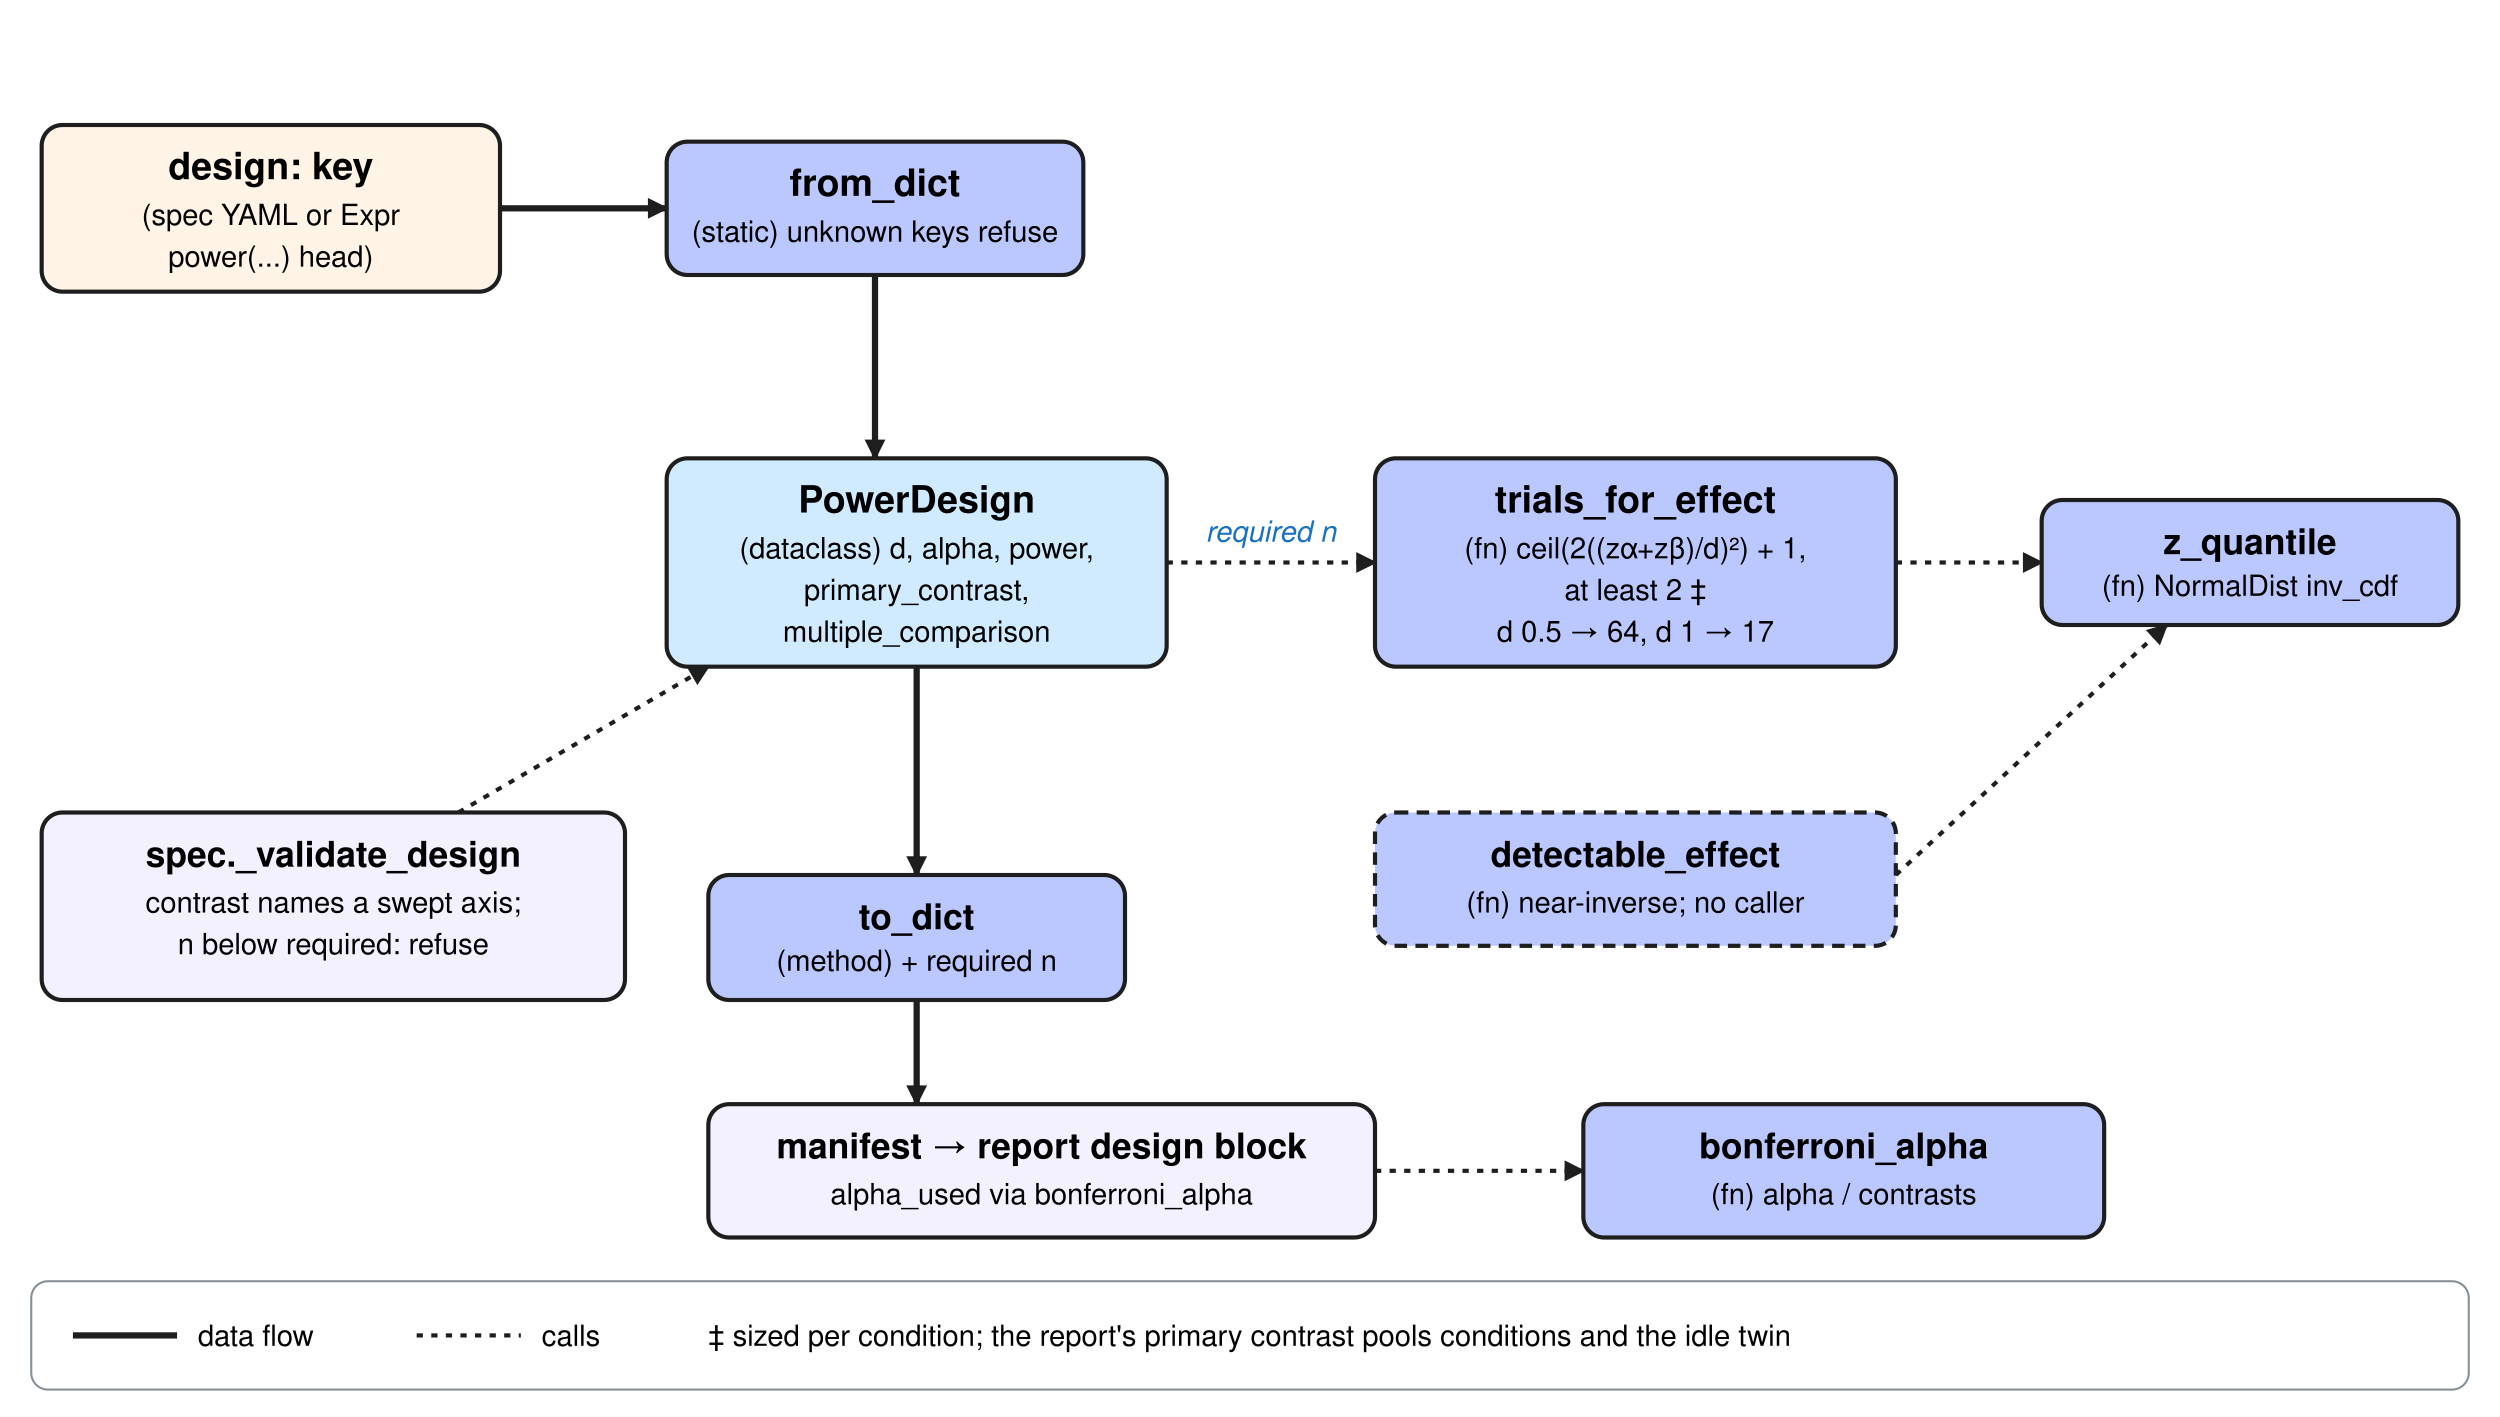
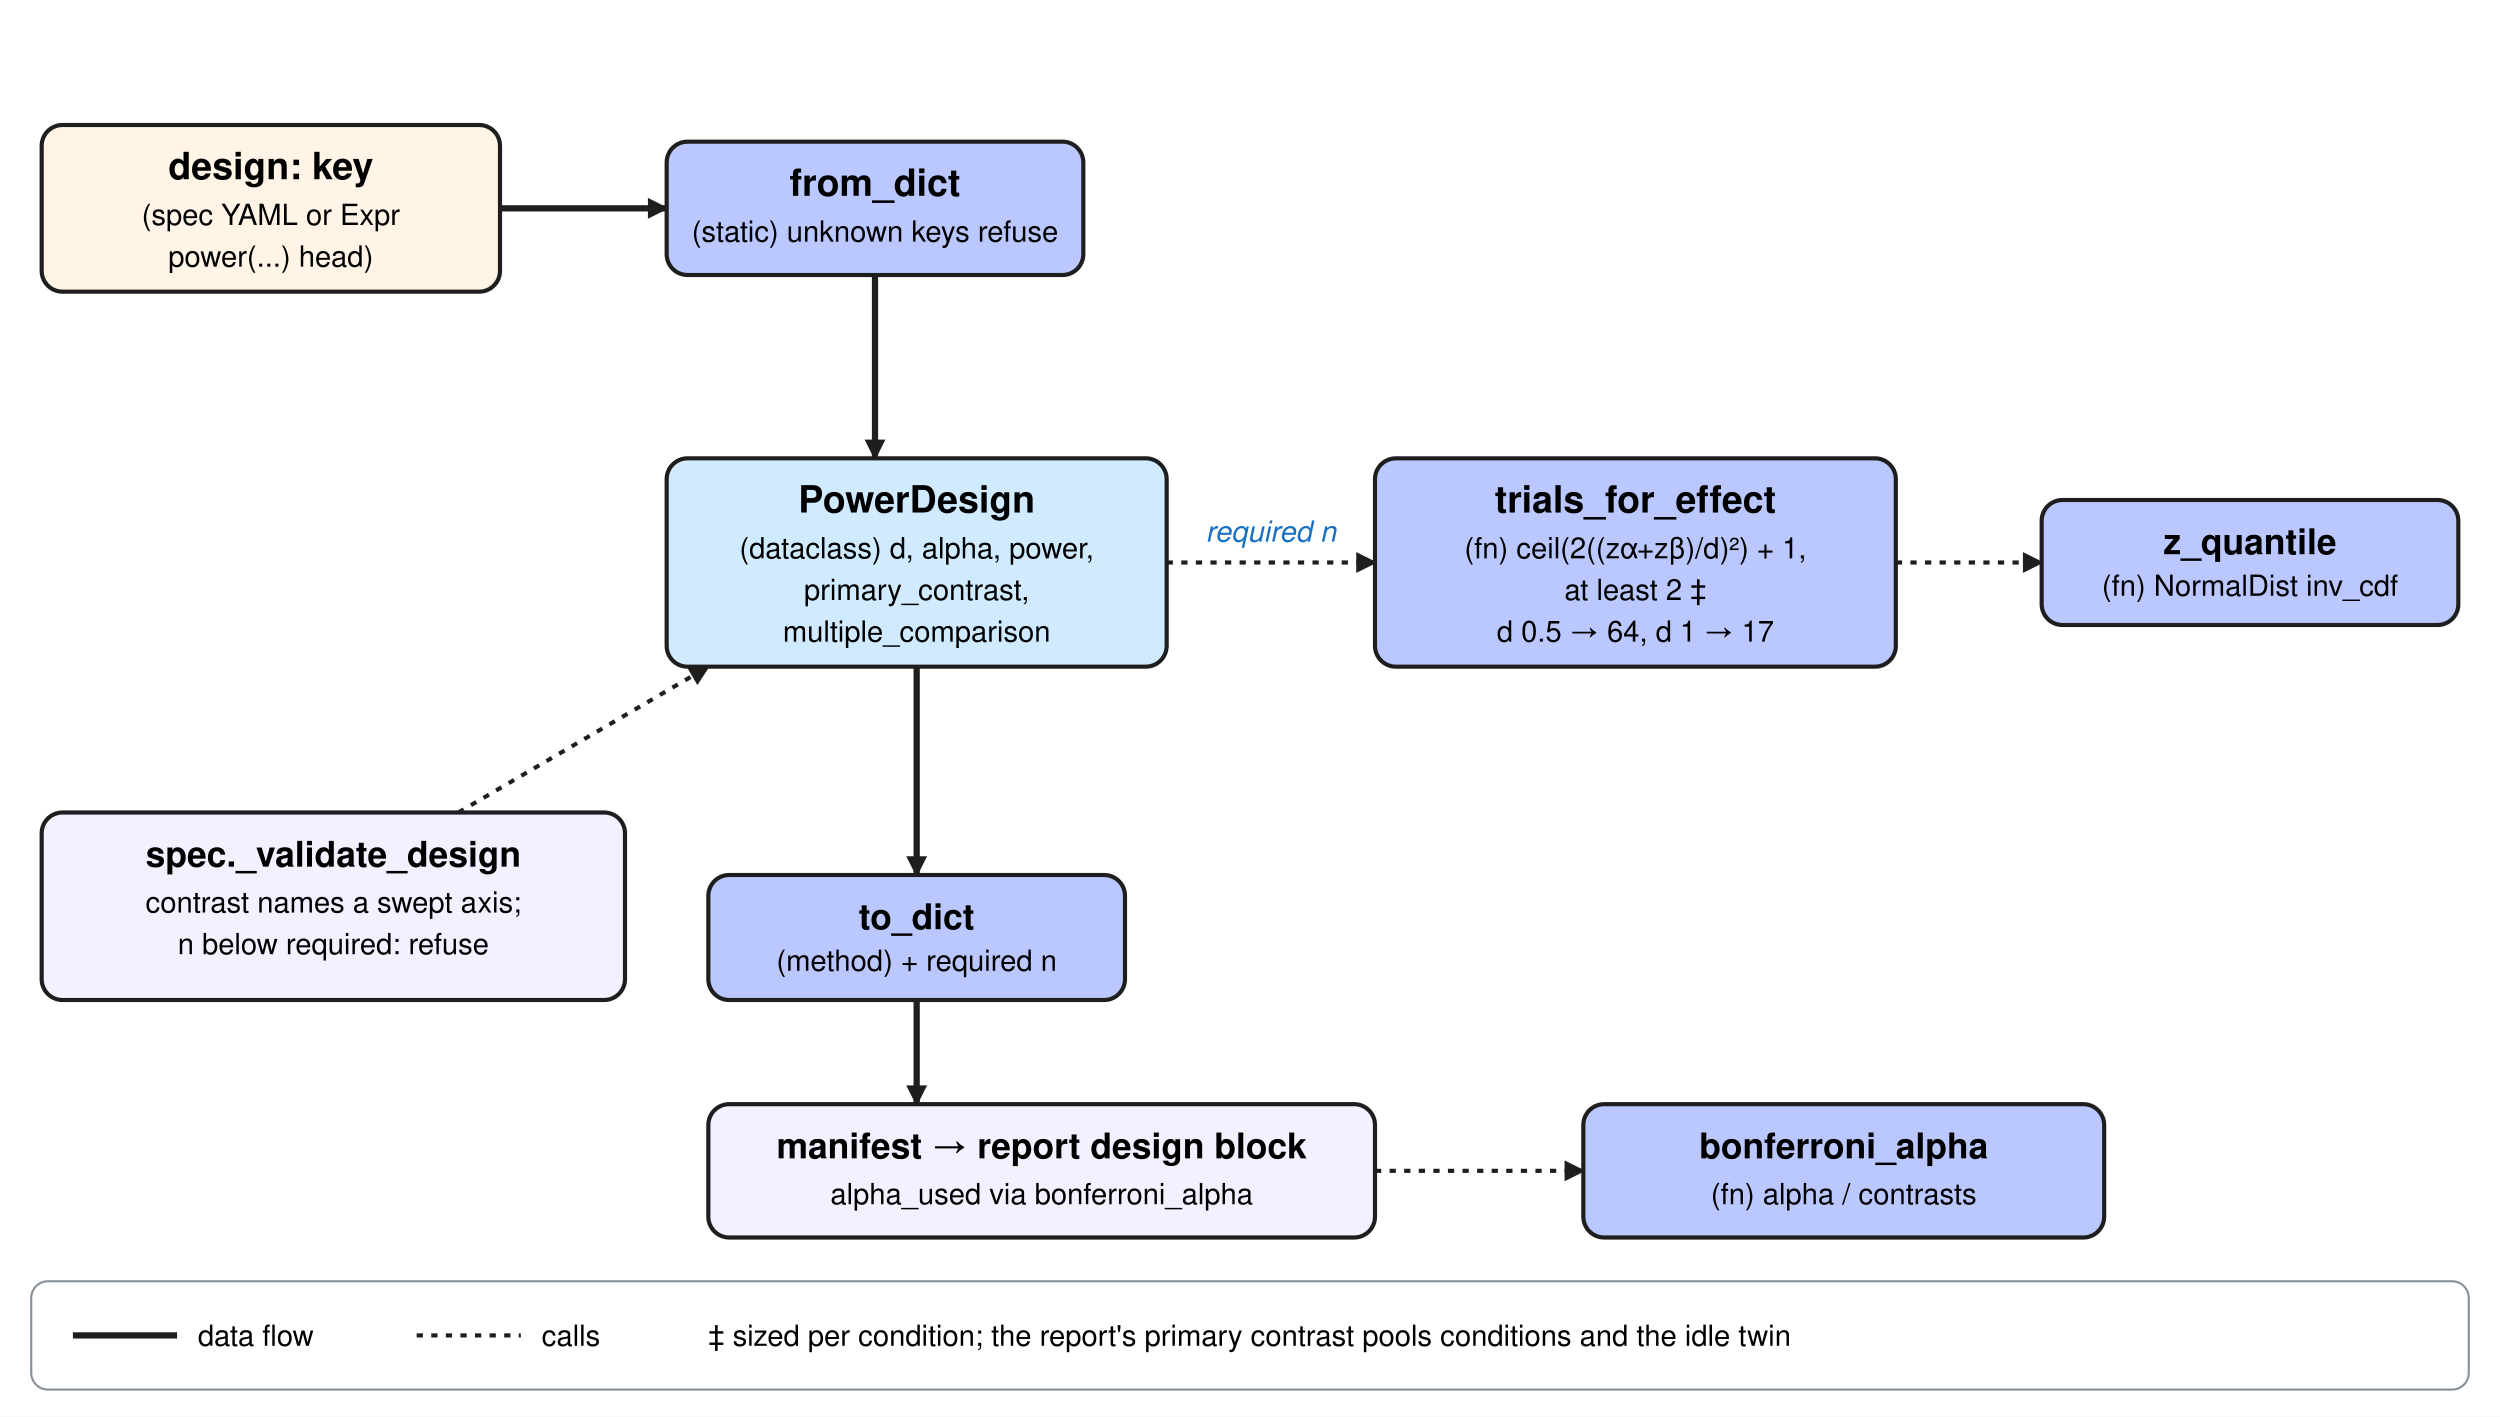
<svg xmlns="http://www.w3.org/2000/svg" width="2400" height="1360" viewBox="0 0 1200 680" font-family="Helvetica, Arial, sans-serif">
  <defs>
    <marker id="arrowhead" viewBox="0 0 10 10" refX="9" refY="5" markerUnits="userSpaceOnUse" markerWidth="10" markerHeight="10" orient="auto-start-reverse">
      <polygon id="arrowhead-shape" points="0,0 10,5 0,10" fill="#1e1e1e" />
    </marker>
  </defs>
  <rect id="bg" x="0" y="0" width="1200" height="680" fill="#ffffff" />
  <g id="n-yaml">
    <rect id="n-yaml-box" x="20" y="60" width="220" height="80" rx="10" fill="#fff4e6" stroke="#1e1e1e" stroke-width="2" />
    <text id="n-yaml-name" x="130" y="86" font-size="18" font-weight="600" text-anchor="middle">design: key</text>
    <text id="n-yaml-kind" x="130" y="108" font-size="14" text-anchor="middle">(spec YAML or Expr</text>
    <text id="n-yaml-kind2" x="130" y="128" font-size="14" text-anchor="middle">power(...) head)</text>
  </g>
  <g id="n-from">
    <rect id="n-from-box" x="320" y="68" width="200" height="64" rx="10" fill="#bac8ff" stroke="#1e1e1e" stroke-width="2" />
    <text id="n-from-name" x="420" y="94" font-size="18" font-weight="600" text-anchor="middle">from_dict</text>
    <text id="n-from-kind" x="420" y="116" font-size="14" text-anchor="middle">(static) unknown keys refuse</text>
  </g>
  <line id="e-yaml-from" x1="240" y1="100" x2="320" y2="100" stroke="#1e1e1e" stroke-width="3" marker-end="url(#arrowhead)" />
  <g id="n-pd">
    <rect id="n-pd-box" x="320" y="220" width="240" height="100" rx="10" fill="#d0ebff" stroke="#1e1e1e" stroke-width="2" />
    <text id="n-pd-name" x="440" y="246" font-size="18" font-weight="600" text-anchor="middle">PowerDesign</text>
    <text id="n-pd-k1" x="440" y="268" font-size="14" text-anchor="middle">(dataclass) d, alpha, power,</text>
    <text id="n-pd-k2" x="440" y="288" font-size="14" text-anchor="middle">primary_contrast,</text>
    <text id="n-pd-k3" x="440" y="308" font-size="14" text-anchor="middle">multiple_comparison</text>
  </g>
  <line id="e-from-pd" x1="420" y1="132" x2="420" y2="220" stroke="#1e1e1e" stroke-width="3" marker-end="url(#arrowhead)" />
  <g id="n-tfe">
    <rect id="n-tfe-box" x="660" y="220" width="250" height="100" rx="10" fill="#bac8ff" stroke="#1e1e1e" stroke-width="2" />
    <text id="n-tfe-name" x="785" y="246" font-size="18" font-weight="600" text-anchor="middle">trials_for_effect</text>
    <text id="n-tfe-k1" x="785" y="268" font-size="14" text-anchor="middle">(fn) ceil(2((zα+zβ)/d)²) + 1,</text>
    <text id="n-tfe-k2" x="785" y="288" font-size="14" text-anchor="middle">at least 2 ‡</text>
    <text id="n-tfe-k3" x="785" y="308" font-size="14" text-anchor="middle">d 0.5 → 64, d 1 → 17</text>
  </g>
  <line id="e-pd-tfe" x1="560" y1="270" x2="660" y2="270" stroke="#1e1e1e" stroke-width="2" stroke-dasharray="3 4" marker-end="url(#arrowhead)" />
  <text id="l-pd-tfe" x="610" y="260" font-size="14" fill="#1971c2" font-style="italic" text-anchor="middle">required n</text>
  <g id="n-z">
    <rect id="n-z-box" x="980" y="240" width="200" height="60" rx="10" fill="#bac8ff" stroke="#1e1e1e" stroke-width="2" />
    <text id="n-z-name" x="1080" y="266" font-size="17" font-weight="600" text-anchor="middle">z_quantile</text>
    <text id="n-z-kind" x="1080" y="286" font-size="14" text-anchor="middle">(fn) NormalDist inv_cdf</text>
  </g>
  <line id="e-tfe-z" x1="910" y1="270" x2="980" y2="270" stroke="#1e1e1e" stroke-width="2" stroke-dasharray="3 4" marker-end="url(#arrowhead)" />
-   <g id="n-de">
-     <rect id="n-de-box" x="660" y="390" width="250" height="64" rx="10" fill="#bac8ff" stroke="#1e1e1e" stroke-width="2" stroke-dasharray="6 4" />
-     <text id="n-de-name" x="785" y="416" font-size="17" font-weight="600" text-anchor="middle">detectable_effect</text>
-     <text id="n-de-kind" x="785" y="438" font-size="14" text-anchor="middle">(fn) near-inverse; no caller</text>
-   </g>
-   <line id="e-de-z" x1="910" y1="420" x2="1040" y2="300" stroke="#1e1e1e" stroke-width="2" stroke-dasharray="3 4" marker-end="url(#arrowhead)" />
  <g id="n-spec">
    <rect id="n-spec-box" x="20" y="390" width="280" height="90" rx="10" fill="#f3f0ff" stroke="#1e1e1e" stroke-width="2" />
    <text id="n-spec-name" x="160" y="416" font-size="17" font-weight="600" text-anchor="middle">spec._validate_design</text>
    <text id="n-spec-k1" x="160" y="438" font-size="14" text-anchor="middle">contrast names a swept axis;</text>
    <text id="n-spec-k2" x="160" y="458" font-size="14" text-anchor="middle">n below required: refuse</text>
  </g>
  <line id="e-spec-pd" x1="220" y1="390" x2="340" y2="320" stroke="#1e1e1e" stroke-width="2" stroke-dasharray="3 4" marker-end="url(#arrowhead)" />
  <g id="n-dict">
    <rect id="n-dict-box" x="340" y="420" width="200" height="60" rx="10" fill="#bac8ff" stroke="#1e1e1e" stroke-width="2" />
    <text id="n-dict-name" x="440" y="446" font-size="17" font-weight="600" text-anchor="middle">to_dict</text>
    <text id="n-dict-kind" x="440" y="466" font-size="14" text-anchor="middle">(method) + required n</text>
  </g>
  <line id="e-pd-dict" x1="440" y1="320" x2="440" y2="420" stroke="#1e1e1e" stroke-width="3" marker-end="url(#arrowhead)" />
  <g id="n-rep">
    <rect id="n-rep-box" x="340" y="530" width="320" height="64" rx="10" fill="#f3f0ff" stroke="#1e1e1e" stroke-width="2" />
    <text id="n-rep-name" x="500" y="556" font-size="17" font-weight="600" text-anchor="middle">manifest → report design block</text>
    <text id="n-rep-kind" x="500" y="578" font-size="14" text-anchor="middle">alpha_used via bonferroni_alpha</text>
  </g>
  <line id="e-dict-rep" x1="440" y1="480" x2="440" y2="530" stroke="#1e1e1e" stroke-width="3" marker-end="url(#arrowhead)" />
  <g id="n-bon">
    <rect id="n-bon-box" x="760" y="530" width="250" height="64" rx="10" fill="#bac8ff" stroke="#1e1e1e" stroke-width="2" />
    <text id="n-bon-name" x="885" y="556" font-size="17" font-weight="600" text-anchor="middle">bonferroni_alpha</text>
    <text id="n-bon-kind" x="885" y="578" font-size="14" text-anchor="middle">(fn) alpha / contrasts</text>
  </g>
  <line id="e-rep-bon" x1="660" y1="562" x2="760" y2="562" stroke="#1e1e1e" stroke-width="2" stroke-dasharray="3 4" marker-end="url(#arrowhead)" />
  <g id="legend">
    <rect id="legend-box" x="15" y="615" width="1170" height="52" rx="8" fill="#ffffff" stroke="#868e96" stroke-width="1" />
    <line id="legend-solid" x1="35" y1="641" x2="85" y2="641" stroke="#1e1e1e" stroke-width="3" />
    <text id="legend-solid-text" x="95" y="646" font-size="14">data flow</text>
    <line id="legend-dotted" x1="200" y1="641" x2="250" y2="641" stroke="#1e1e1e" stroke-width="2" stroke-dasharray="3 4" />
    <text id="legend-dotted-text" x="260" y="646" font-size="14">calls</text>
    <text id="legend-dagger" x="340" y="646" font-size="14">‡ sized per condition; the report's primary contrast pools conditions and the idle twin</text>
  </g>
</svg>
